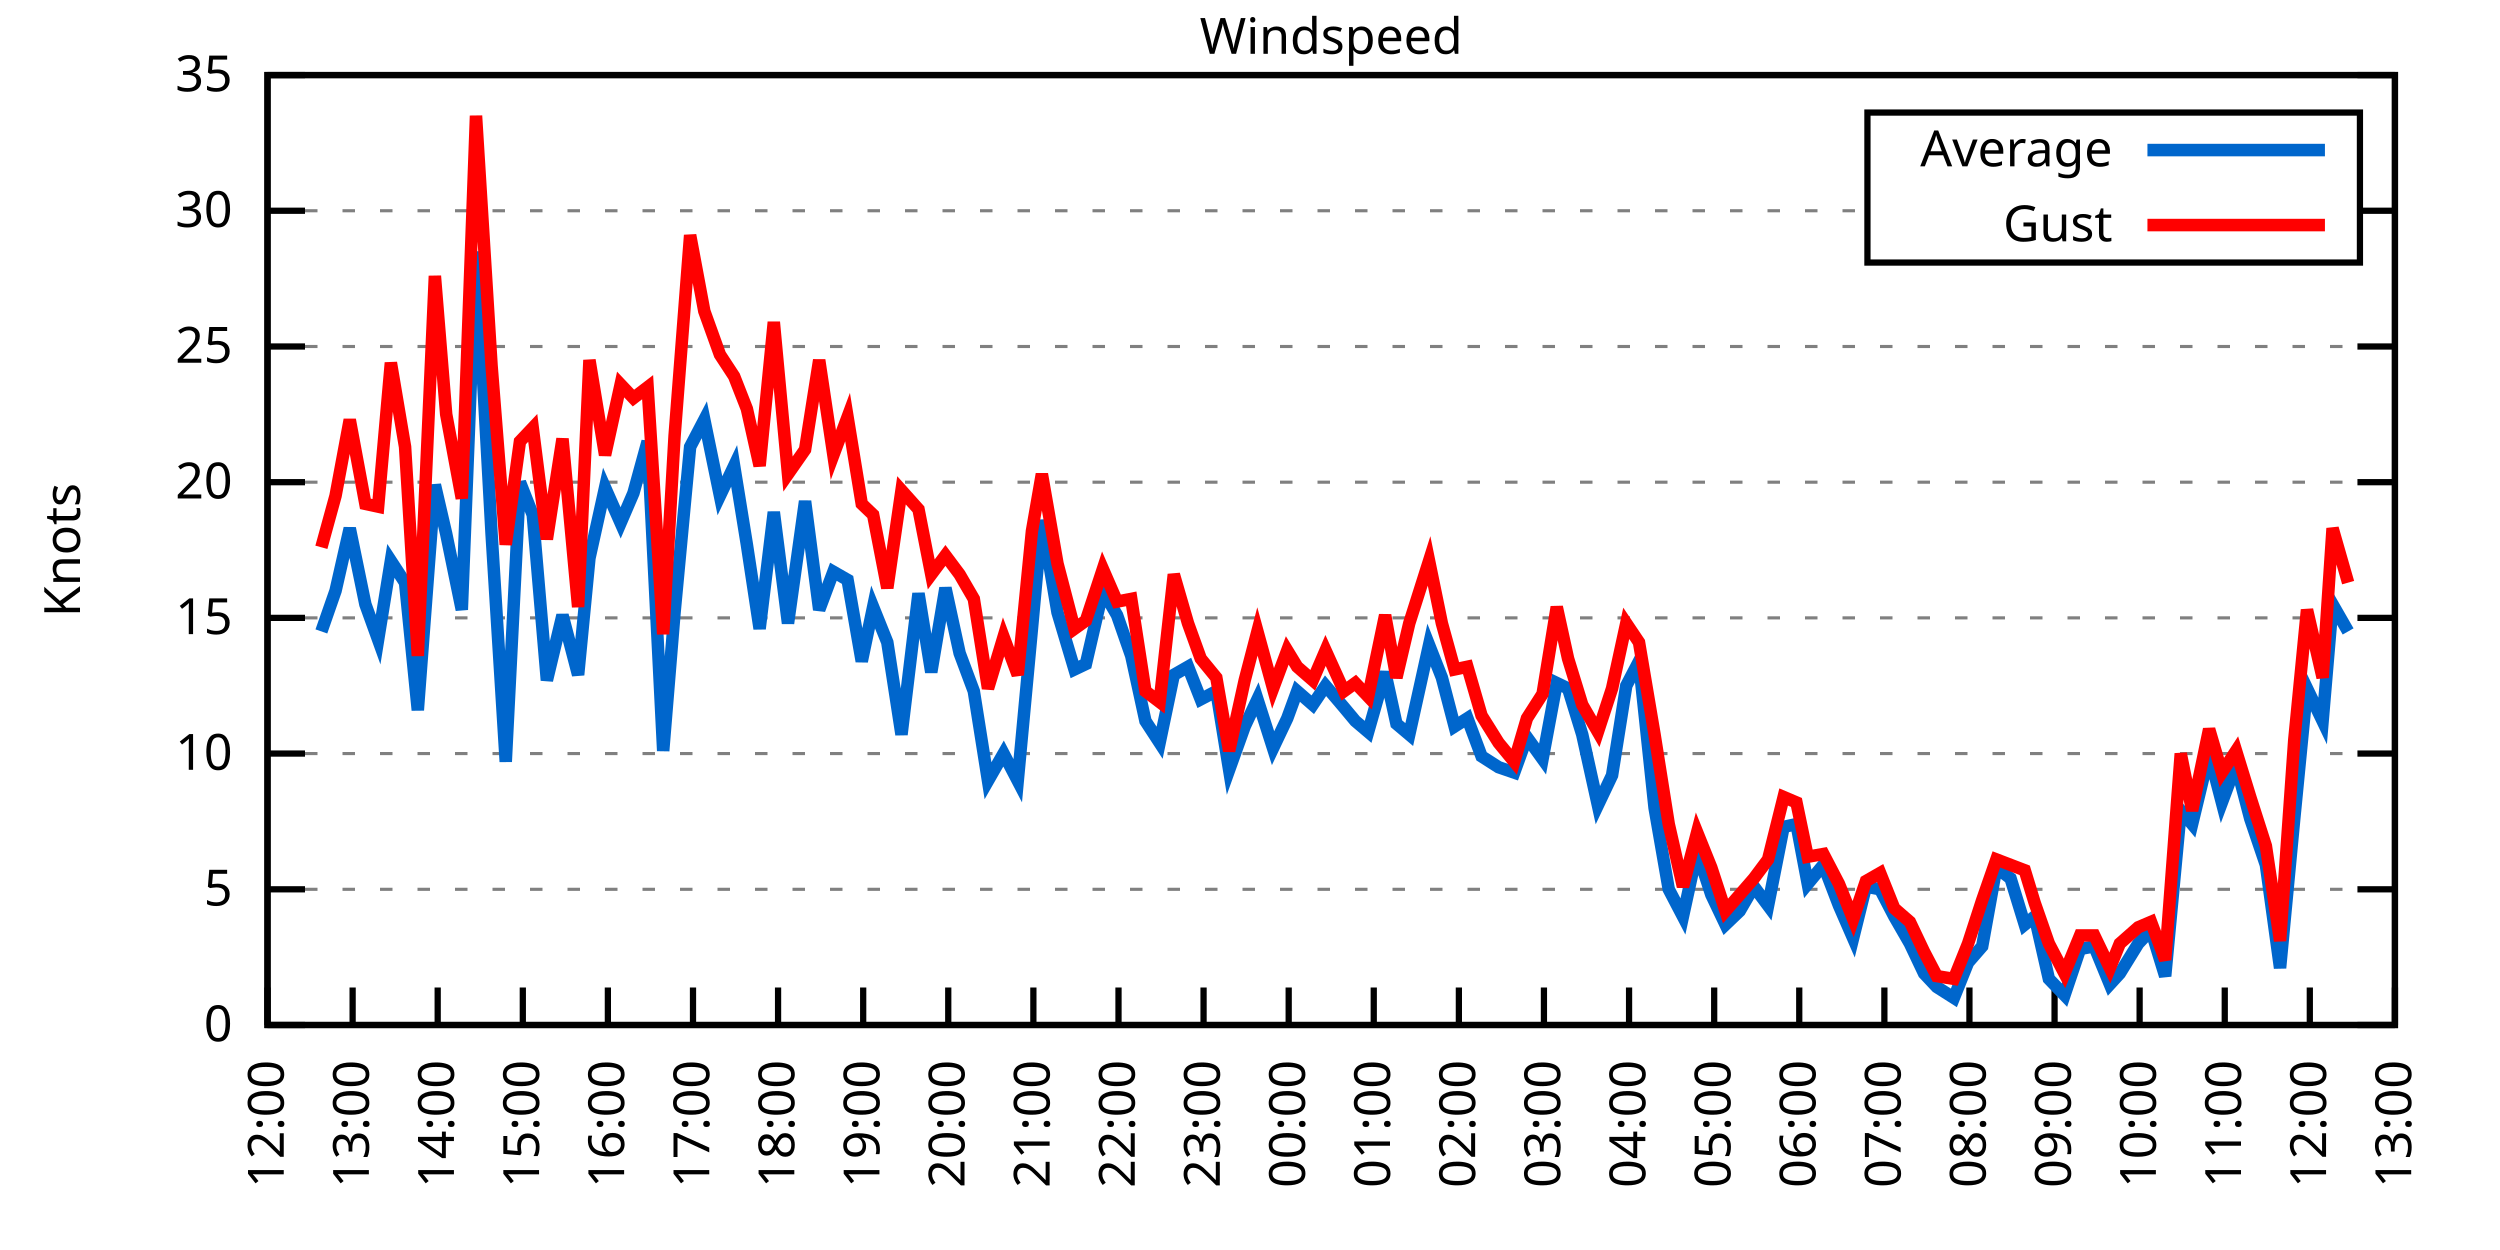
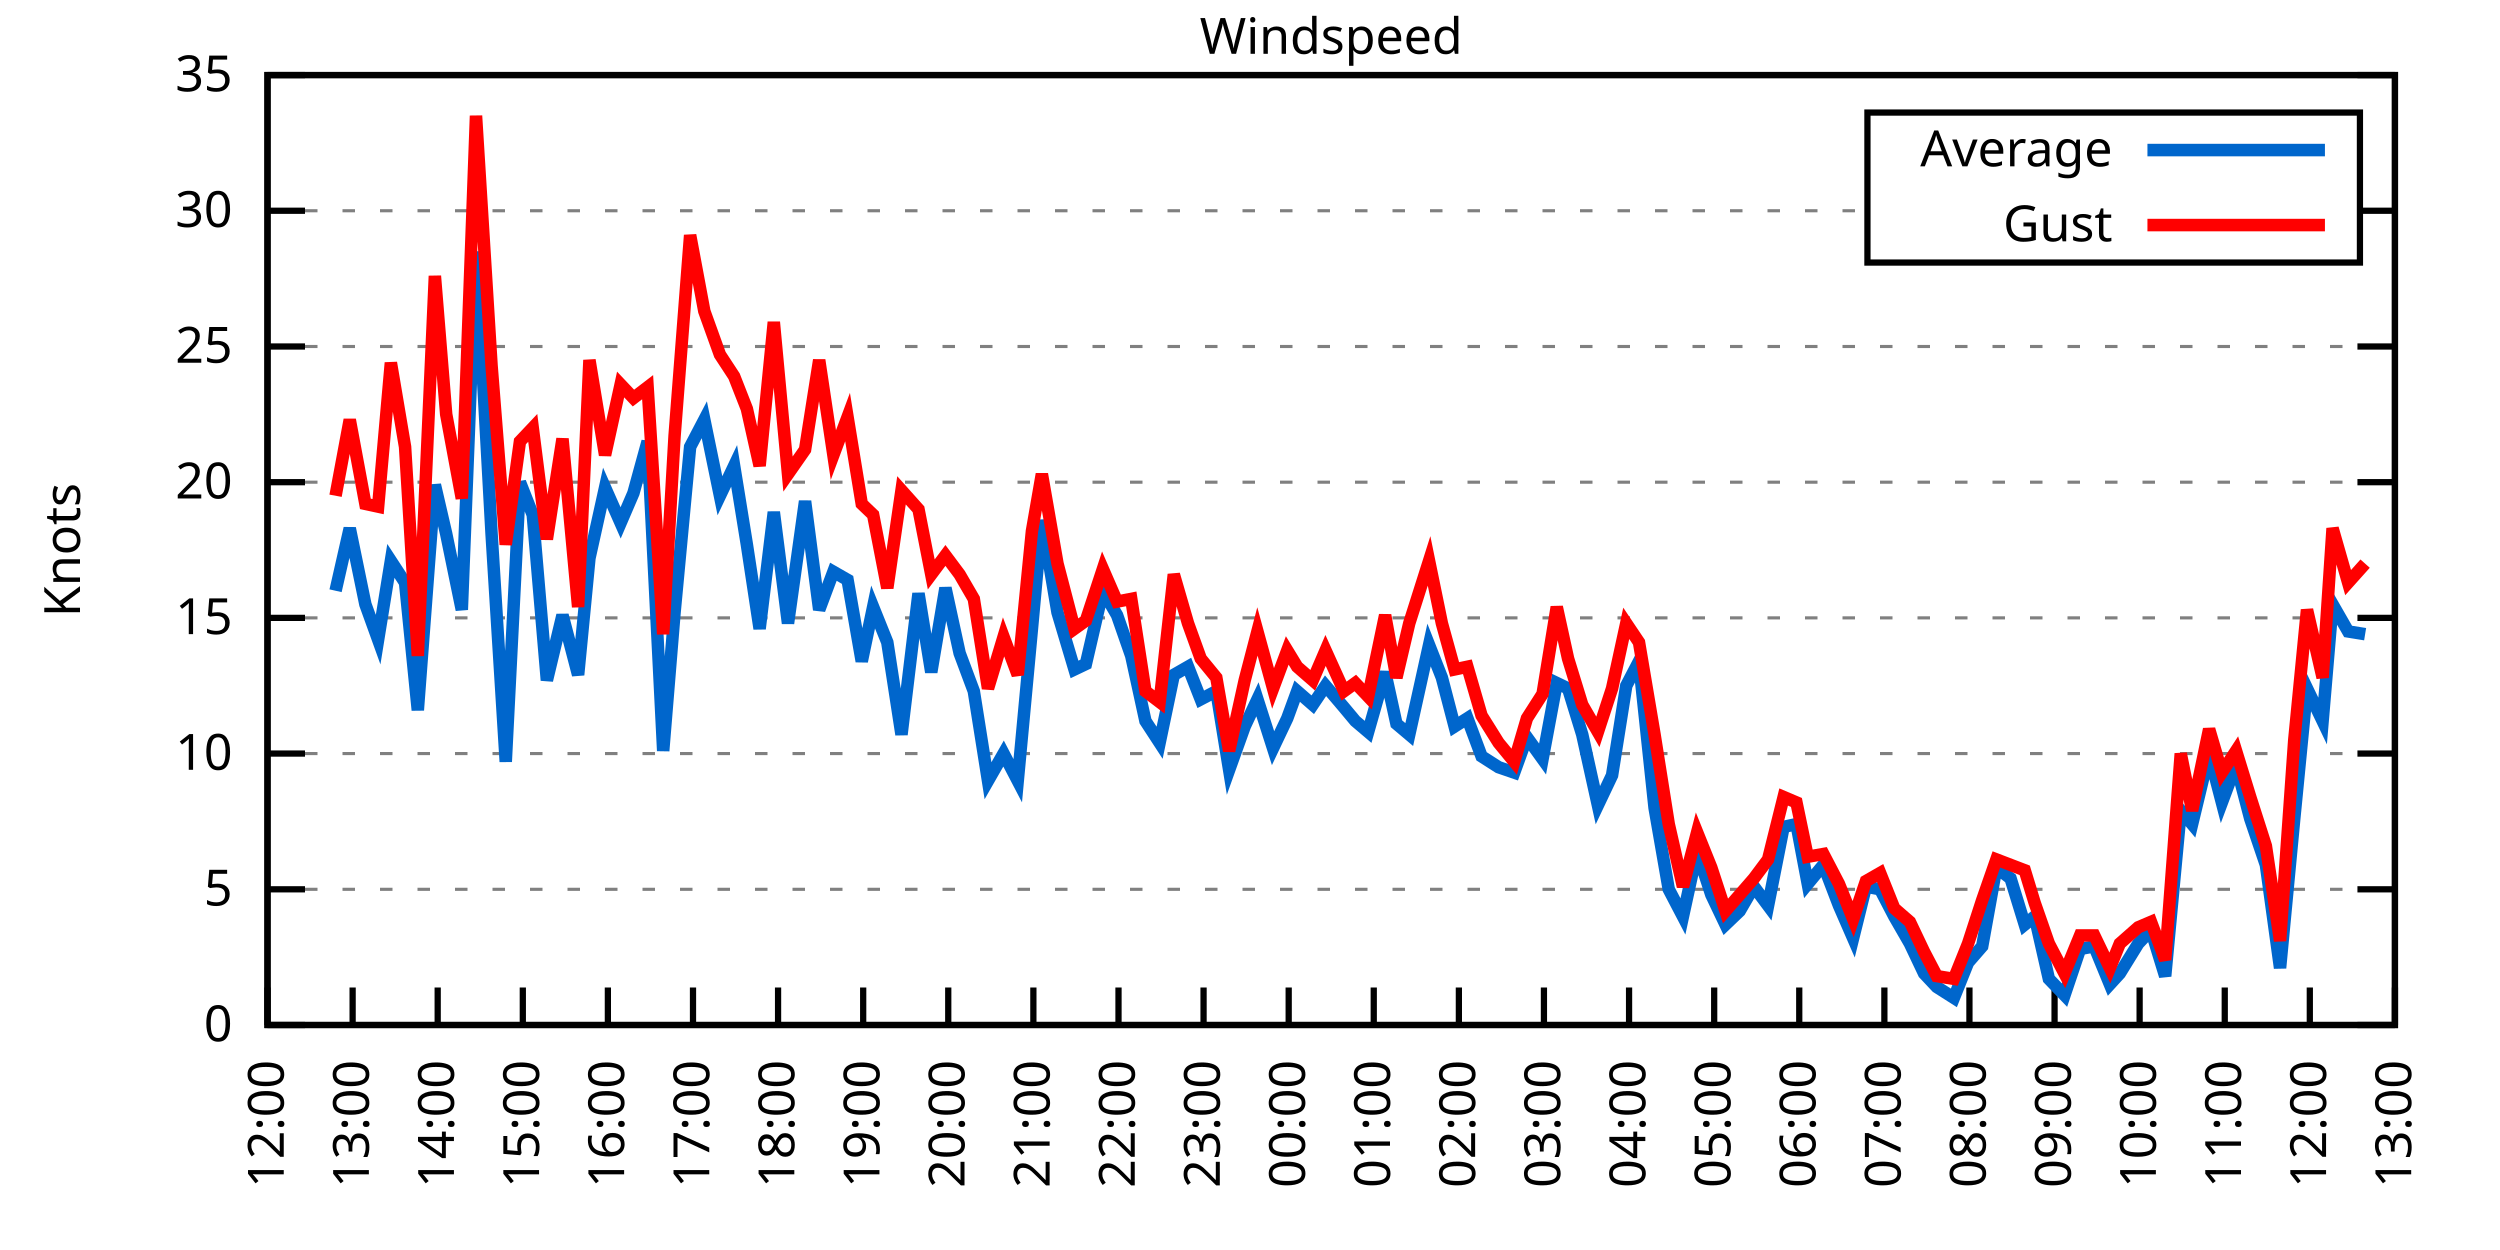
<svg xmlns="http://www.w3.org/2000/svg" xmlns:xlink="http://www.w3.org/1999/xlink" width="400" height="200" viewBox="0 0 400 200">
  <g id="gnuplot_canvas">
    <rect x="0" y="0" width="400" height="200" fill="none" />
    <defs>
      <circle id="gpDot" r="0.5" stroke-width="0.5" stroke="currentColor" />
      <path id="gpPt0" stroke-width="0.333" stroke="currentColor" d="M-1,0 h2 M0,-1 v2" />
      <path id="gpPt1" stroke-width="0.333" stroke="currentColor" d="M-1,-1 L1,1 M1,-1 L-1,1" />
      <path id="gpPt2" stroke-width="0.333" stroke="currentColor" d="M-1,0 L1,0 M0,-1 L0,1 M-1,-1 L1,1 M-1,1 L1,-1" />
      <rect id="gpPt3" stroke-width="0.333" stroke="currentColor" x="-1" y="-1" width="2" height="2" />
      <rect id="gpPt4" stroke-width="0.333" stroke="currentColor" fill="currentColor" x="-1" y="-1" width="2" height="2" />
      <circle id="gpPt5" stroke-width="0.333" stroke="currentColor" cx="0" cy="0" r="1" />
      <use xlink:href="#gpPt5" id="gpPt6" fill="currentColor" stroke="none" />
      <path id="gpPt7" stroke-width="0.333" stroke="currentColor" d="M0,-1.33 L-1.33,0.67 L1.33,0.67 z" />
      <use xlink:href="#gpPt7" id="gpPt8" fill="currentColor" stroke="none" />
      <use xlink:href="#gpPt7" id="gpPt9" stroke="currentColor" transform="rotate(180)" />
      <use xlink:href="#gpPt9" id="gpPt10" fill="currentColor" stroke="none" />
      <use xlink:href="#gpPt3" id="gpPt11" stroke="currentColor" transform="rotate(45)" />
      <use xlink:href="#gpPt11" id="gpPt12" fill="currentColor" stroke="none" />
      <path id="gpPt13" stroke-width="0.333" stroke="currentColor" d="M0,1.330 L1.265,0.411 L0.782,-1.067 L-0.782,-1.076 L-1.265,0.411 z" />
      <use xlink:href="#gpPt13" id="gpPt14" fill="currentColor" stroke="none" />
      <filter id="textbox" filterUnits="objectBoundingBox" x="0" y="0" height="1" width="1">
        <feFlood flood-color="white" flood-opacity="1" result="bgnd" />
        <feComposite in="SourceGraphic" in2="bgnd" operator="atop" />
      </filter>
      <filter id="greybox" filterUnits="objectBoundingBox" x="0" y="0" height="1" width="1">
        <feFlood flood-color="lightgrey" flood-opacity="1" result="grey" />
        <feComposite in="SourceGraphic" in2="grey" operator="atop" />
      </filter>
    </defs>
    <g fill="none" color="white" stroke="currentColor" stroke-width="1.00" stroke-linecap="butt" stroke-linejoin="miter">
</g>
    <g fill="none" color="black" stroke="currentColor" stroke-width="1.00" stroke-linecap="butt" stroke-linejoin="miter">
      <g stroke="none" shape-rendering="crispEdges">
        <polygon fill="rgb(255, 255, 255)" points="42.80,164.00 383.18,164.00 383.18,12.02 42.80,12.02 " />
      </g>
    </g>
    <g fill="none" color="black" stroke="currentColor" stroke-width="1.00" stroke-linecap="butt" stroke-linejoin="miter">
</g>
    <g fill="none" color="black" stroke="black" stroke-width="0.50" stroke-linecap="butt" stroke-linejoin="miter">
</g>
    <g fill="none" color="gray" stroke="currentColor" stroke-width="0.50" stroke-linecap="butt" stroke-linejoin="miter">
      <path stroke="gray" stroke-dasharray="2,4" class="gridline" d="M42.80,164.00 L383.19,164.00  " />
    </g>
    <g fill="none" color="gray" stroke="gray" stroke-width="1.00" stroke-linecap="butt" stroke-linejoin="miter">
</g>
    <g fill="none" color="black" stroke="currentColor" stroke-width="1.00" stroke-linecap="butt" stroke-linejoin="miter">
      <path stroke="black" d="M42.80,164.00 L48.80,164.00 M383.19,164.00 L377.19,164.00  " />
      <g transform="translate(37.20,166.60)" stroke="none" fill="black" font-family="Sans" font-size="8.00" text-anchor="end">
        <text>
          <tspan font-family="Sans"> 0</tspan>
        </text>
      </g>
    </g>
    <g fill="none" color="black" stroke="currentColor" stroke-width="1.00" stroke-linecap="butt" stroke-linejoin="miter">
</g>
    <g fill="none" color="black" stroke="black" stroke-width="0.50" stroke-linecap="butt" stroke-linejoin="miter">
</g>
    <g fill="none" color="gray" stroke="currentColor" stroke-width="0.50" stroke-linecap="butt" stroke-linejoin="miter">
      <path stroke="gray" stroke-dasharray="2,4" class="gridline" d="M42.80,142.29 L383.19,142.29  " />
    </g>
    <g fill="none" color="gray" stroke="gray" stroke-width="1.00" stroke-linecap="butt" stroke-linejoin="miter">
</g>
    <g fill="none" color="black" stroke="currentColor" stroke-width="1.00" stroke-linecap="butt" stroke-linejoin="miter">
      <path stroke="black" d="M42.80,142.29 L48.80,142.29 M383.19,142.29 L377.19,142.29  " />
      <g transform="translate(37.20,144.89)" stroke="none" fill="black" font-family="Sans" font-size="8.00" text-anchor="end">
        <text>
          <tspan font-family="Sans"> 5</tspan>
        </text>
      </g>
    </g>
    <g fill="none" color="black" stroke="currentColor" stroke-width="1.00" stroke-linecap="butt" stroke-linejoin="miter">
</g>
    <g fill="none" color="black" stroke="black" stroke-width="0.50" stroke-linecap="butt" stroke-linejoin="miter">
</g>
    <g fill="none" color="gray" stroke="currentColor" stroke-width="0.50" stroke-linecap="butt" stroke-linejoin="miter">
      <path stroke="gray" stroke-dasharray="2,4" class="gridline" d="M42.80,120.57 L383.19,120.57  " />
    </g>
    <g fill="none" color="gray" stroke="gray" stroke-width="1.00" stroke-linecap="butt" stroke-linejoin="miter">
</g>
    <g fill="none" color="black" stroke="currentColor" stroke-width="1.00" stroke-linecap="butt" stroke-linejoin="miter">
      <path stroke="black" d="M42.80,120.57 L48.80,120.57 M383.19,120.57 L377.19,120.57  " />
      <g transform="translate(37.20,123.17)" stroke="none" fill="black" font-family="Sans" font-size="8.00" text-anchor="end">
        <text>
          <tspan font-family="Sans"> 10</tspan>
        </text>
      </g>
    </g>
    <g fill="none" color="black" stroke="currentColor" stroke-width="1.00" stroke-linecap="butt" stroke-linejoin="miter">
</g>
    <g fill="none" color="black" stroke="black" stroke-width="0.50" stroke-linecap="butt" stroke-linejoin="miter">
</g>
    <g fill="none" color="gray" stroke="currentColor" stroke-width="0.50" stroke-linecap="butt" stroke-linejoin="miter">
      <path stroke="gray" stroke-dasharray="2,4" class="gridline" d="M42.80,98.86 L383.19,98.86  " />
    </g>
    <g fill="none" color="gray" stroke="gray" stroke-width="1.00" stroke-linecap="butt" stroke-linejoin="miter">
</g>
    <g fill="none" color="black" stroke="currentColor" stroke-width="1.00" stroke-linecap="butt" stroke-linejoin="miter">
      <path stroke="black" d="M42.80,98.86 L48.80,98.86 M383.19,98.86 L377.19,98.86  " />
      <g transform="translate(37.20,101.46)" stroke="none" fill="black" font-family="Sans" font-size="8.00" text-anchor="end">
        <text>
          <tspan font-family="Sans"> 15</tspan>
        </text>
      </g>
    </g>
    <g fill="none" color="black" stroke="currentColor" stroke-width="1.00" stroke-linecap="butt" stroke-linejoin="miter">
</g>
    <g fill="none" color="black" stroke="black" stroke-width="0.50" stroke-linecap="butt" stroke-linejoin="miter">
</g>
    <g fill="none" color="gray" stroke="currentColor" stroke-width="0.50" stroke-linecap="butt" stroke-linejoin="miter">
      <path stroke="gray" stroke-dasharray="2,4" class="gridline" d="M42.80,77.15 L383.19,77.15  " />
    </g>
    <g fill="none" color="gray" stroke="gray" stroke-width="1.00" stroke-linecap="butt" stroke-linejoin="miter">
</g>
    <g fill="none" color="black" stroke="currentColor" stroke-width="1.00" stroke-linecap="butt" stroke-linejoin="miter">
      <path stroke="black" d="M42.80,77.15 L48.80,77.15 M383.19,77.15 L377.19,77.15  " />
      <g transform="translate(37.20,79.75)" stroke="none" fill="black" font-family="Sans" font-size="8.00" text-anchor="end">
        <text>
          <tspan font-family="Sans"> 20</tspan>
        </text>
      </g>
    </g>
    <g fill="none" color="black" stroke="currentColor" stroke-width="1.00" stroke-linecap="butt" stroke-linejoin="miter">
</g>
    <g fill="none" color="black" stroke="black" stroke-width="0.50" stroke-linecap="butt" stroke-linejoin="miter">
</g>
    <g fill="none" color="gray" stroke="currentColor" stroke-width="0.50" stroke-linecap="butt" stroke-linejoin="miter">
      <path stroke="gray" stroke-dasharray="2,4" class="gridline" d="M42.80,55.44 L383.19,55.44  " />
    </g>
    <g fill="none" color="gray" stroke="gray" stroke-width="1.00" stroke-linecap="butt" stroke-linejoin="miter">
</g>
    <g fill="none" color="black" stroke="currentColor" stroke-width="1.00" stroke-linecap="butt" stroke-linejoin="miter">
      <path stroke="black" d="M42.80,55.44 L48.80,55.44 M383.19,55.44 L377.19,55.44  " />
      <g transform="translate(37.20,58.04)" stroke="none" fill="black" font-family="Sans" font-size="8.00" text-anchor="end">
        <text>
          <tspan font-family="Sans"> 25</tspan>
        </text>
      </g>
    </g>
    <g fill="none" color="black" stroke="currentColor" stroke-width="1.00" stroke-linecap="butt" stroke-linejoin="miter">
</g>
    <g fill="none" color="black" stroke="black" stroke-width="0.50" stroke-linecap="butt" stroke-linejoin="miter">
</g>
    <g fill="none" color="gray" stroke="currentColor" stroke-width="0.50" stroke-linecap="butt" stroke-linejoin="miter">
      <path stroke="gray" stroke-dasharray="2,4" class="gridline" d="M42.80,33.72 L298.79,33.72 M377.59,33.72 L383.19,33.72  " />
    </g>
    <g fill="none" color="gray" stroke="gray" stroke-width="1.00" stroke-linecap="butt" stroke-linejoin="miter">
</g>
    <g fill="none" color="black" stroke="currentColor" stroke-width="1.00" stroke-linecap="butt" stroke-linejoin="miter">
      <path stroke="black" d="M42.80,33.72 L48.80,33.72 M383.19,33.72 L377.19,33.72  " />
      <g transform="translate(37.20,36.32)" stroke="none" fill="black" font-family="Sans" font-size="8.00" text-anchor="end">
        <text>
          <tspan font-family="Sans"> 30</tspan>
        </text>
      </g>
    </g>
    <g fill="none" color="black" stroke="currentColor" stroke-width="1.00" stroke-linecap="butt" stroke-linejoin="miter">
</g>
    <g fill="none" color="black" stroke="black" stroke-width="0.50" stroke-linecap="butt" stroke-linejoin="miter">
</g>
    <g fill="none" color="gray" stroke="currentColor" stroke-width="0.50" stroke-linecap="butt" stroke-linejoin="miter">
      <path stroke="gray" stroke-dasharray="2,4" class="gridline" d="M42.80,12.01 L383.19,12.01  " />
    </g>
    <g fill="none" color="gray" stroke="gray" stroke-width="1.00" stroke-linecap="butt" stroke-linejoin="miter">
</g>
    <g fill="none" color="black" stroke="currentColor" stroke-width="1.00" stroke-linecap="butt" stroke-linejoin="miter">
      <path stroke="black" d="M42.80,12.01 L48.80,12.01 M383.19,12.01 L377.19,12.01  " />
      <g transform="translate(37.20,14.61)" stroke="none" fill="black" font-family="Sans" font-size="8.00" text-anchor="end">
        <text>
          <tspan font-family="Sans"> 35</tspan>
        </text>
      </g>
    </g>
    <g fill="none" color="black" stroke="currentColor" stroke-width="1.00" stroke-linecap="butt" stroke-linejoin="miter">
      <path stroke="black" d="M42.80,164.00 L42.80,158.00  " />
      <g transform="translate(45.40,169.60) rotate(270.00)" stroke="none" fill="black" font-family="Sans" font-size="8.00" text-anchor="end">
        <text>
          <tspan font-family="Sans">12:00</tspan>
        </text>
      </g>
    </g>
    <g fill="none" color="black" stroke="currentColor" stroke-width="1.00" stroke-linecap="butt" stroke-linejoin="miter">
      <path stroke="black" d="M56.42,164.00 L56.42,158.00  " />
      <g transform="translate(59.02,169.60) rotate(270.00)" stroke="none" fill="black" font-family="Sans" font-size="8.00" text-anchor="end">
        <text>
          <tspan font-family="Sans">13:00</tspan>
        </text>
      </g>
    </g>
    <g fill="none" color="black" stroke="currentColor" stroke-width="1.00" stroke-linecap="butt" stroke-linejoin="miter">
      <path stroke="black" d="M70.03,164.00 L70.03,158.00  " />
      <g transform="translate(72.63,169.60) rotate(270.00)" stroke="none" fill="black" font-family="Sans" font-size="8.00" text-anchor="end">
        <text>
          <tspan font-family="Sans">14:00</tspan>
        </text>
      </g>
    </g>
    <g fill="none" color="black" stroke="currentColor" stroke-width="1.00" stroke-linecap="butt" stroke-linejoin="miter">
      <path stroke="black" d="M83.65,164.00 L83.65,158.00  " />
      <g transform="translate(86.25,169.60) rotate(270.00)" stroke="none" fill="black" font-family="Sans" font-size="8.00" text-anchor="end">
        <text>
          <tspan font-family="Sans">15:00</tspan>
        </text>
      </g>
    </g>
    <g fill="none" color="black" stroke="currentColor" stroke-width="1.00" stroke-linecap="butt" stroke-linejoin="miter">
      <path stroke="black" d="M97.26,164.00 L97.26,158.00  " />
      <g transform="translate(99.86,169.60) rotate(270.00)" stroke="none" fill="black" font-family="Sans" font-size="8.00" text-anchor="end">
        <text>
          <tspan font-family="Sans">16:00</tspan>
        </text>
      </g>
    </g>
    <g fill="none" color="black" stroke="currentColor" stroke-width="1.00" stroke-linecap="butt" stroke-linejoin="miter">
      <path stroke="black" d="M110.88,164.00 L110.88,158.00  " />
      <g transform="translate(113.48,169.60) rotate(270.00)" stroke="none" fill="black" font-family="Sans" font-size="8.00" text-anchor="end">
        <text>
          <tspan font-family="Sans">17:00</tspan>
        </text>
      </g>
    </g>
    <g fill="none" color="black" stroke="currentColor" stroke-width="1.00" stroke-linecap="butt" stroke-linejoin="miter">
      <path stroke="black" d="M124.49,164.00 L124.49,158.00  " />
      <g transform="translate(127.09,169.60) rotate(270.00)" stroke="none" fill="black" font-family="Sans" font-size="8.00" text-anchor="end">
        <text>
          <tspan font-family="Sans">18:00</tspan>
        </text>
      </g>
    </g>
    <g fill="none" color="black" stroke="currentColor" stroke-width="1.00" stroke-linecap="butt" stroke-linejoin="miter">
      <path stroke="black" d="M138.11,164.00 L138.11,158.00  " />
      <g transform="translate(140.71,169.60) rotate(270.00)" stroke="none" fill="black" font-family="Sans" font-size="8.00" text-anchor="end">
        <text>
          <tspan font-family="Sans">19:00</tspan>
        </text>
      </g>
    </g>
    <g fill="none" color="black" stroke="currentColor" stroke-width="1.00" stroke-linecap="butt" stroke-linejoin="miter">
      <path stroke="black" d="M151.72,164.00 L151.72,158.00  " />
      <g transform="translate(154.32,169.60) rotate(270.00)" stroke="none" fill="black" font-family="Sans" font-size="8.00" text-anchor="end">
        <text>
          <tspan font-family="Sans">20:00</tspan>
        </text>
      </g>
    </g>
    <g fill="none" color="black" stroke="currentColor" stroke-width="1.00" stroke-linecap="butt" stroke-linejoin="miter">
      <path stroke="black" d="M165.34,164.00 L165.34,158.00  " />
      <g transform="translate(167.94,169.60) rotate(270.00)" stroke="none" fill="black" font-family="Sans" font-size="8.00" text-anchor="end">
        <text>
          <tspan font-family="Sans">21:00</tspan>
        </text>
      </g>
    </g>
    <g fill="none" color="black" stroke="currentColor" stroke-width="1.00" stroke-linecap="butt" stroke-linejoin="miter">
      <path stroke="black" d="M178.96,164.00 L178.96,158.00  " />
      <g transform="translate(181.56,169.60) rotate(270.00)" stroke="none" fill="black" font-family="Sans" font-size="8.00" text-anchor="end">
        <text>
          <tspan font-family="Sans">22:00</tspan>
        </text>
      </g>
    </g>
    <g fill="none" color="black" stroke="currentColor" stroke-width="1.00" stroke-linecap="butt" stroke-linejoin="miter">
      <path stroke="black" d="M192.57,164.00 L192.57,158.00  " />
      <g transform="translate(195.17,169.60) rotate(270.00)" stroke="none" fill="black" font-family="Sans" font-size="8.00" text-anchor="end">
        <text>
          <tspan font-family="Sans">23:00</tspan>
        </text>
      </g>
    </g>
    <g fill="none" color="black" stroke="currentColor" stroke-width="1.00" stroke-linecap="butt" stroke-linejoin="miter">
      <path stroke="black" d="M206.19,164.00 L206.19,158.00  " />
      <g transform="translate(208.79,169.60) rotate(270.00)" stroke="none" fill="black" font-family="Sans" font-size="8.00" text-anchor="end">
        <text>
          <tspan font-family="Sans">00:00</tspan>
        </text>
      </g>
    </g>
    <g fill="none" color="black" stroke="currentColor" stroke-width="1.00" stroke-linecap="butt" stroke-linejoin="miter">
      <path stroke="black" d="M219.80,164.00 L219.80,158.00  " />
      <g transform="translate(222.40,169.60) rotate(270.00)" stroke="none" fill="black" font-family="Sans" font-size="8.00" text-anchor="end">
        <text>
          <tspan font-family="Sans">01:00</tspan>
        </text>
      </g>
    </g>
    <g fill="none" color="black" stroke="currentColor" stroke-width="1.00" stroke-linecap="butt" stroke-linejoin="miter">
      <path stroke="black" d="M233.42,164.00 L233.42,158.00  " />
      <g transform="translate(236.02,169.60) rotate(270.00)" stroke="none" fill="black" font-family="Sans" font-size="8.00" text-anchor="end">
        <text>
          <tspan font-family="Sans">02:00</tspan>
        </text>
      </g>
    </g>
    <g fill="none" color="black" stroke="currentColor" stroke-width="1.00" stroke-linecap="butt" stroke-linejoin="miter">
      <path stroke="black" d="M247.03,164.00 L247.03,158.00  " />
      <g transform="translate(249.63,169.60) rotate(270.00)" stroke="none" fill="black" font-family="Sans" font-size="8.00" text-anchor="end">
        <text>
          <tspan font-family="Sans">03:00</tspan>
        </text>
      </g>
    </g>
    <g fill="none" color="black" stroke="currentColor" stroke-width="1.00" stroke-linecap="butt" stroke-linejoin="miter">
      <path stroke="black" d="M260.65,164.00 L260.65,158.00  " />
      <g transform="translate(263.25,169.60) rotate(270.00)" stroke="none" fill="black" font-family="Sans" font-size="8.00" text-anchor="end">
        <text>
          <tspan font-family="Sans">04:00</tspan>
        </text>
      </g>
    </g>
    <g fill="none" color="black" stroke="currentColor" stroke-width="1.00" stroke-linecap="butt" stroke-linejoin="miter">
      <path stroke="black" d="M274.27,164.00 L274.27,158.00  " />
      <g transform="translate(276.87,169.60) rotate(270.00)" stroke="none" fill="black" font-family="Sans" font-size="8.00" text-anchor="end">
        <text>
          <tspan font-family="Sans">05:00</tspan>
        </text>
      </g>
    </g>
    <g fill="none" color="black" stroke="currentColor" stroke-width="1.00" stroke-linecap="butt" stroke-linejoin="miter">
      <path stroke="black" d="M287.88,164.00 L287.88,158.00  " />
      <g transform="translate(290.48,169.60) rotate(270.00)" stroke="none" fill="black" font-family="Sans" font-size="8.00" text-anchor="end">
        <text>
          <tspan font-family="Sans">06:00</tspan>
        </text>
      </g>
    </g>
    <g fill="none" color="black" stroke="currentColor" stroke-width="1.00" stroke-linecap="butt" stroke-linejoin="miter">
      <path stroke="black" d="M301.50,164.00 L301.50,158.00  " />
      <g transform="translate(304.10,169.60) rotate(270.00)" stroke="none" fill="black" font-family="Sans" font-size="8.00" text-anchor="end">
        <text>
          <tspan font-family="Sans">07:00</tspan>
        </text>
      </g>
    </g>
    <g fill="none" color="black" stroke="currentColor" stroke-width="1.00" stroke-linecap="butt" stroke-linejoin="miter">
      <path stroke="black" d="M315.11,164.00 L315.11,158.00  " />
      <g transform="translate(317.71,169.60) rotate(270.00)" stroke="none" fill="black" font-family="Sans" font-size="8.00" text-anchor="end">
        <text>
          <tspan font-family="Sans">08:00</tspan>
        </text>
      </g>
    </g>
    <g fill="none" color="black" stroke="currentColor" stroke-width="1.00" stroke-linecap="butt" stroke-linejoin="miter">
      <path stroke="black" d="M328.73,164.00 L328.73,158.00  " />
      <g transform="translate(331.33,169.60) rotate(270.00)" stroke="none" fill="black" font-family="Sans" font-size="8.00" text-anchor="end">
        <text>
          <tspan font-family="Sans">09:00</tspan>
        </text>
      </g>
    </g>
    <g fill="none" color="black" stroke="currentColor" stroke-width="1.00" stroke-linecap="butt" stroke-linejoin="miter">
      <path stroke="black" d="M342.34,164.00 L342.34,158.00  " />
      <g transform="translate(344.94,169.60) rotate(270.00)" stroke="none" fill="black" font-family="Sans" font-size="8.00" text-anchor="end">
        <text>
          <tspan font-family="Sans">10:00</tspan>
        </text>
      </g>
    </g>
    <g fill="none" color="black" stroke="currentColor" stroke-width="1.00" stroke-linecap="butt" stroke-linejoin="miter">
      <path stroke="black" d="M355.96,164.00 L355.96,158.00  " />
      <g transform="translate(358.56,169.60) rotate(270.00)" stroke="none" fill="black" font-family="Sans" font-size="8.00" text-anchor="end">
        <text>
          <tspan font-family="Sans">11:00</tspan>
        </text>
      </g>
    </g>
    <g fill="none" color="black" stroke="currentColor" stroke-width="1.00" stroke-linecap="butt" stroke-linejoin="miter">
      <path stroke="black" d="M369.57,164.00 L369.57,158.00  " />
      <g transform="translate(372.17,169.60) rotate(270.00)" stroke="none" fill="black" font-family="Sans" font-size="8.00" text-anchor="end">
        <text>
          <tspan font-family="Sans">12:00</tspan>
        </text>
      </g>
    </g>
    <g fill="none" color="black" stroke="currentColor" stroke-width="1.00" stroke-linecap="butt" stroke-linejoin="miter">
      <path stroke="black" d="M383.19,164.00 L383.19,158.00  " />
      <g transform="translate(385.79,169.60) rotate(270.00)" stroke="none" fill="black" font-family="Sans" font-size="8.00" text-anchor="end">
        <text>
          <tspan font-family="Sans">13:00</tspan>
        </text>
      </g>
    </g>
    <g fill="none" color="black" stroke="currentColor" stroke-width="1.00" stroke-linecap="butt" stroke-linejoin="miter">
</g>
    <g fill="none" color="black" stroke="currentColor" stroke-width="1.00" stroke-linecap="butt" stroke-linejoin="miter">
      <path stroke="black" d="M42.80,12.01 L42.80,164.00 L383.19,164.00 L383.19,12.01 L42.80,12.01 Z  " />
    </g>
    <g fill="none" color="black" stroke="currentColor" stroke-width="1.00" stroke-linecap="butt" stroke-linejoin="miter">
</g>
    <g fill="none" color="black" stroke="currentColor" stroke-width="1.00" stroke-linecap="butt" stroke-linejoin="miter">
      <path stroke="black" d="M298.79,42.01 L298.79,18.01 L377.59,18.01 L377.59,42.01 L298.79,42.01 Z  " />
    </g>
    <g id="Windspeed_plot_1">
      <g fill="none" color="white" stroke="black" stroke-width="2.00" stroke-linecap="butt" stroke-linejoin="miter">
</g>
      <g fill="none" color="black" stroke="currentColor" stroke-width="2.00" stroke-linecap="butt" stroke-linejoin="miter">
        <g transform="translate(337.99,26.61)" stroke="none" fill="black" font-family="Sans" font-size="8.00" text-anchor="end">
          <text>
            <tspan font-family="Sans">Average</tspan>
          </text>
        </g>
      </g>
      <g fill="none" color="black" stroke="currentColor" stroke-width="2.00" stroke-linecap="butt" stroke-linejoin="miter">
-         <path stroke="rgb(  0, 102, 204)" d="M343.59,24.01 L371.99,24.01 M51.42,101.03 L53.69,94.52 L55.96,84.53 L58.46,96.69 L60.50,102.34 L62.54,89.74   L64.81,93.22 L66.85,113.63 L69.58,77.58 L71.39,85.40 L73.89,97.56 L76.16,40.24 L78.65,85.40 L80.92,121.88   L83.19,77.15 L85.24,82.36 L87.50,108.85 L90.00,98.43 L92.50,107.98 L94.31,89.31 L96.81,78.02 L99.30,83.66   L101.35,78.89 L103.62,70.63 L106.11,120.14 L107.93,97.99 L110.42,71.50 L112.69,67.16 L115.19,79.32 L117.46,74.54   L119.50,87.14 L121.54,100.60 L123.81,81.93 L126.08,99.73 L128.81,80.19 L131.07,97.56 L133.34,91.48 L135.61,92.78   L137.88,105.81 L139.70,97.12 L141.97,102.77 L144.24,117.53 L146.96,94.95 L149.00,107.55 L151.27,94.08 L153.54,104.51   L155.81,110.59 L158.08,124.92 L160.57,120.57 L162.84,124.92 L165.11,100.60 L166.70,83.23 L169.20,97.99 L171.92,107.11   L173.74,106.24 L176.46,94.52 L178.73,98.43 L181.00,104.94 L183.27,115.36 L185.54,118.84 L187.81,107.98 L190.08,106.68   L192.12,111.89 L194.61,110.59 L196.66,123.18 L199.15,116.23 L201.19,111.89 L203.69,119.71 L205.96,114.93 L207.55,110.59   L210.04,112.76 L212.09,109.72 L215.04,113.19 L216.85,115.36 L218.90,117.10 L221.62,107.55 L223.43,115.80 L225.48,117.53   L228.65,103.20 L230.70,108.42 L232.74,116.23 L234.78,114.93 L237.05,121.01 L239.77,122.75 L242.27,123.61 L244.31,117.97   L246.81,121.44 L249.08,109.28 L250.89,110.15 L253.16,117.53 L255.66,128.83 L257.93,124.05 L260.20,109.72 L262.24,105.81   L264.73,129.26 L267.00,142.29 L269.27,146.63 L271.54,136.21 L273.81,143.16 L276.08,147.93 L278.35,145.76 L280.62,141.85   L282.89,144.89 L285.38,132.30 L287.43,131.86 L289.24,141.42 L291.74,138.38 L294.23,144.89 L296.50,150.10 L298.55,141.85   L300.82,142.29 L303.08,146.63 L305.58,150.97 L307.85,155.75 L309.89,157.92 L312.62,159.66 L314.89,154.01 L317.15,151.41   L319.42,138.81 L321.69,140.55 L323.96,147.93 L325.55,146.63 L327.82,156.62 L330.32,159.22 L332.81,151.84 L335.08,151.41   L337.58,157.49 L339.17,155.75 L342.12,150.97 L344.16,148.80 L346.43,156.18 L348.92,129.69 L350.74,131.86 L353.46,120.57   L355.50,128.39 L357.77,122.31 L360.04,131.00 L362.54,138.38 L364.81,154.88 L367.08,131.00 L369.12,110.15 L371.62,115.36   L373.21,96.69 L375.70,101.03  " />
+         <path stroke="rgb(  0, 102, 204)" d="M343.59,24.01 L371.99,24.01 M53.69,94.52 L55.96,84.53 L58.46,96.69 L60.50,102.34 L62.54,89.74 L64.81,93.22   L66.85,113.63 L69.58,77.58 L71.39,85.40 L73.89,97.56 L76.16,40.24 L78.65,85.40 L80.92,121.88 L83.19,77.15   L85.24,82.36 L87.50,108.85 L90.00,98.43 L92.50,107.98 L94.31,89.31 L96.81,78.02 L99.30,83.66 L101.35,78.89   L103.62,70.63 L106.11,120.14 L107.93,97.99 L110.42,71.50 L112.69,67.16 L115.19,79.32 L117.46,74.54 L119.50,87.14   L121.54,100.60 L123.81,81.93 L126.08,99.73 L128.81,80.19 L131.07,97.56 L133.34,91.48 L135.61,92.78 L137.88,105.81   L139.70,97.12 L141.97,102.77 L144.24,117.53 L146.96,94.95 L149.00,107.55 L151.27,94.08 L153.54,104.51 L155.81,110.59   L158.08,124.92 L160.57,120.57 L162.84,124.92 L165.11,100.60 L166.70,83.23 L169.20,97.99 L171.92,107.11 L173.74,106.24   L176.46,94.52 L178.73,98.43 L181.00,104.94 L183.27,115.36 L185.54,118.84 L187.81,107.98 L190.08,106.68 L192.12,111.89   L194.61,110.59 L196.66,123.18 L199.15,116.23 L201.19,111.89 L203.69,119.71 L205.96,114.93 L207.55,110.59 L210.04,112.76   L212.09,109.72 L215.04,113.19 L216.85,115.36 L218.90,117.10 L221.62,107.55 L223.43,115.80 L225.48,117.53 L228.65,103.20   L230.70,108.42 L232.74,116.23 L234.78,114.93 L237.05,121.01 L239.77,122.75 L242.27,123.61 L244.31,117.97 L246.81,121.44   L249.08,109.28 L250.89,110.15 L253.16,117.53 L255.66,128.83 L257.93,124.05 L260.20,109.72 L262.24,105.81 L264.73,129.26   L267.00,142.29 L269.27,146.63 L271.54,136.21 L273.81,143.16 L276.08,147.93 L278.35,145.76 L280.62,141.85 L282.89,144.89   L285.38,132.30 L287.43,131.86 L289.24,141.42 L291.74,138.38 L294.23,144.89 L296.50,150.10 L298.55,141.85 L300.82,142.29   L303.08,146.63 L305.58,150.97 L307.85,155.75 L309.89,157.92 L312.62,159.66 L314.89,154.01 L317.15,151.41 L319.42,138.81   L321.69,140.55 L323.96,147.93 L325.55,146.63 L327.82,156.62 L330.32,159.22 L332.81,151.84 L335.08,151.41 L337.58,157.49   L339.17,155.75 L342.12,150.97 L344.16,148.80 L346.43,156.18 L348.92,129.69 L350.74,131.86 L353.46,120.57 L355.50,128.39   L357.77,122.31 L360.04,131.00 L362.54,138.38 L364.81,154.88 L367.08,131.00 L369.12,110.15 L371.62,115.36 L373.21,96.69   L375.70,101.03 L378.42,101.47  " />
      </g>
    </g>
    <g id="Windspeed_plot_2">
      <g fill="none" color="black" stroke="currentColor" stroke-width="2.00" stroke-linecap="butt" stroke-linejoin="miter">
        <g transform="translate(337.99,38.61)" stroke="none" fill="black" font-family="Sans" font-size="8.00" text-anchor="end">
          <text>
            <tspan font-family="Sans">Gust</tspan>
          </text>
        </g>
      </g>
      <g fill="none" color="black" stroke="currentColor" stroke-width="2.00" stroke-linecap="butt" stroke-linejoin="miter">
-         <path stroke="rgb(255,   0,   0)" d="M343.59,36.01 L371.99,36.01 M51.42,87.57 L53.69,79.32 L55.96,67.16 L58.46,80.62 L60.50,81.06 L62.54,58.04   L64.81,71.50 L66.85,104.94 L69.58,44.15 L71.39,66.29 L73.89,79.75 L76.16,18.52 L78.65,58.48 L80.92,87.14   L83.19,70.63 L85.24,68.46 L87.50,86.27 L90.00,70.20 L92.50,97.12 L94.31,57.61 L96.81,72.81 L99.30,61.52   L101.35,63.69 L103.62,61.95 L106.11,101.47 L107.93,69.77 L110.42,37.63 L112.69,49.79 L115.19,56.74 L117.46,60.21   L119.50,65.42 L121.54,74.54 L123.81,51.53 L126.08,75.85 L128.81,71.94 L131.07,57.61 L133.34,72.81 L135.61,66.73   L137.88,80.62 L139.70,82.36 L141.97,94.08 L144.24,78.45 L146.96,81.49 L149.00,91.91 L151.27,88.87 L153.54,91.91   L155.81,95.82 L158.08,110.15 L160.57,101.90 L162.84,107.98 L165.11,84.97 L166.70,75.85 L169.20,90.18 L171.92,100.60   L173.74,99.30 L176.46,91.04 L178.73,96.26 L181.00,95.82 L183.27,110.59 L185.54,112.32 L187.81,91.91 L190.08,99.73   L192.12,105.38 L194.61,108.42 L196.66,120.14 L199.15,108.85 L201.19,101.03 L203.69,110.15 L205.96,104.07 L207.55,106.68   L210.04,108.85 L212.09,104.07 L215.04,110.59 L216.85,109.28 L218.90,111.45 L221.62,98.43 L223.43,108.42 L225.48,99.73   L228.65,89.74 L230.70,99.73 L232.74,107.11 L234.78,106.68 L237.05,114.49 L239.77,118.84 L242.27,121.88 L244.31,114.93   L246.81,111.02 L249.08,97.12 L250.89,105.38 L253.16,112.76 L255.66,117.10 L257.93,110.15 L260.20,99.73 L262.24,102.77   L264.73,117.53 L267.00,131.86 L269.27,141.85 L271.54,133.17 L273.81,138.81 L276.08,145.76 L278.35,143.16 L280.62,140.55   L282.89,137.51 L285.38,127.52 L287.43,128.39 L289.24,137.08 L291.74,136.64 L294.23,141.42 L296.50,147.06 L298.55,140.98   L300.82,139.68 L303.08,145.33 L305.58,147.50 L307.85,152.28 L309.89,156.18 L312.62,156.62 L314.89,150.97 L317.15,144.02   L319.42,137.51 L321.69,138.38 L323.96,139.25 L325.55,144.46 L327.82,150.97 L330.32,155.75 L332.81,149.67 L335.08,149.67   L337.58,154.88 L339.17,150.97 L342.12,148.37 L344.16,147.50 L346.43,153.58 L348.92,120.57 L350.74,129.69 L353.46,116.67   L355.50,123.61 L357.77,120.14 L360.04,127.52 L362.54,135.34 L364.81,150.54 L367.08,118.40 L369.12,97.56 L371.62,108.42   L373.21,84.53 L375.70,93.22  " />
+         <path stroke="rgb(255,   0,   0)" d="M343.59,36.01 L371.99,36.01 M53.69,79.32 L55.96,67.16 L58.46,80.62 L60.50,81.06 L62.54,58.04 L64.81,71.50   L66.85,104.94 L69.58,44.15 L71.39,66.29 L73.89,79.75 L76.16,18.52 L78.65,58.48 L80.92,87.14 L83.19,70.63   L85.24,68.46 L87.50,86.27 L90.00,70.20 L92.50,97.12 L94.31,57.61 L96.81,72.81 L99.30,61.52 L101.35,63.69   L103.62,61.95 L106.11,101.47 L107.93,69.77 L110.42,37.63 L112.69,49.79 L115.19,56.74 L117.46,60.21 L119.50,65.42   L121.54,74.54 L123.81,51.53 L126.08,75.85 L128.81,71.94 L131.07,57.61 L133.34,72.81 L135.61,66.73 L137.88,80.62   L139.70,82.36 L141.97,94.08 L144.24,78.45 L146.96,81.49 L149.00,91.91 L151.27,88.87 L153.54,91.91 L155.81,95.82   L158.08,110.15 L160.57,101.90 L162.84,107.98 L165.11,84.97 L166.70,75.85 L169.20,90.18 L171.92,100.60 L173.74,99.30   L176.46,91.04 L178.73,96.26 L181.00,95.82 L183.27,110.59 L185.54,112.32 L187.81,91.91 L190.08,99.73 L192.12,105.38   L194.61,108.42 L196.66,120.14 L199.15,108.85 L201.19,101.03 L203.69,110.15 L205.96,104.07 L207.55,106.68 L210.04,108.85   L212.09,104.07 L215.04,110.59 L216.85,109.28 L218.90,111.45 L221.62,98.43 L223.43,108.42 L225.48,99.73 L228.65,89.74   L230.70,99.73 L232.74,107.11 L234.78,106.68 L237.05,114.49 L239.77,118.84 L242.27,121.88 L244.31,114.93 L246.81,111.02   L249.08,97.12 L250.89,105.38 L253.16,112.76 L255.66,117.10 L257.93,110.15 L260.20,99.73 L262.24,102.77 L264.73,117.53   L267.00,131.86 L269.27,141.85 L271.54,133.17 L273.81,138.81 L276.08,145.76 L278.35,143.16 L280.62,140.55 L282.89,137.51   L285.38,127.52 L287.43,128.39 L289.24,137.08 L291.74,136.64 L294.23,141.42 L296.50,147.06 L298.55,140.98 L300.82,139.68   L303.08,145.33 L305.58,147.50 L307.85,152.28 L309.89,156.18 L312.62,156.62 L314.89,150.97 L317.15,144.02 L319.42,137.51   L321.69,138.38 L323.96,139.25 L325.55,144.46 L327.82,150.97 L330.32,155.75 L332.81,149.67 L335.08,149.67 L337.58,154.88   L339.17,150.97 L342.12,148.37 L344.16,147.50 L346.43,153.58 L348.92,120.57 L350.74,129.69 L353.46,116.67 L355.50,123.61   L357.77,120.14 L360.04,127.52 L362.54,135.34 L364.81,150.54 L367.08,118.40 L369.12,97.56 L371.62,108.42 L373.21,84.53   L375.70,93.22 L378.42,90.18  " />
      </g>
    </g>
    <g fill="none" color="black" stroke="currentColor" stroke-width="2.00" stroke-linecap="butt" stroke-linejoin="miter">
</g>
    <g fill="none" color="black" stroke="black" stroke-width="1.00" stroke-linecap="butt" stroke-linejoin="miter">
</g>
    <g fill="none" color="black" stroke="currentColor" stroke-width="1.00" stroke-linecap="butt" stroke-linejoin="miter">
      <path stroke="black" d="M42.80,12.01 L42.80,164.00 L383.19,164.00 L383.19,12.01 L42.80,12.01 Z  " />
      <g transform="translate(12.80,88.01) rotate(270.00)" stroke="none" fill="black" font-family="Sans" font-size="8.00" text-anchor="middle">
        <text>
          <tspan font-family="Sans">Knots</tspan>
        </text>
      </g>
    </g>
    <g fill="none" color="black" stroke="currentColor" stroke-width="1.00" stroke-linecap="butt" stroke-linejoin="miter">
</g>
    <g fill="none" color="black" stroke="currentColor" stroke-width="1.00" stroke-linecap="butt" stroke-linejoin="miter">
      <g transform="translate(212.99,8.61)" stroke="none" fill="black" font-family="Sans" font-size="8.00" text-anchor="middle">
        <text>
          <tspan font-family="Sans">Windspeed</tspan>
        </text>
      </g>
    </g>
    <g fill="none" color="black" stroke="currentColor" stroke-width="1.00" stroke-linecap="butt" stroke-linejoin="miter">
</g>
  </g>
</svg>
